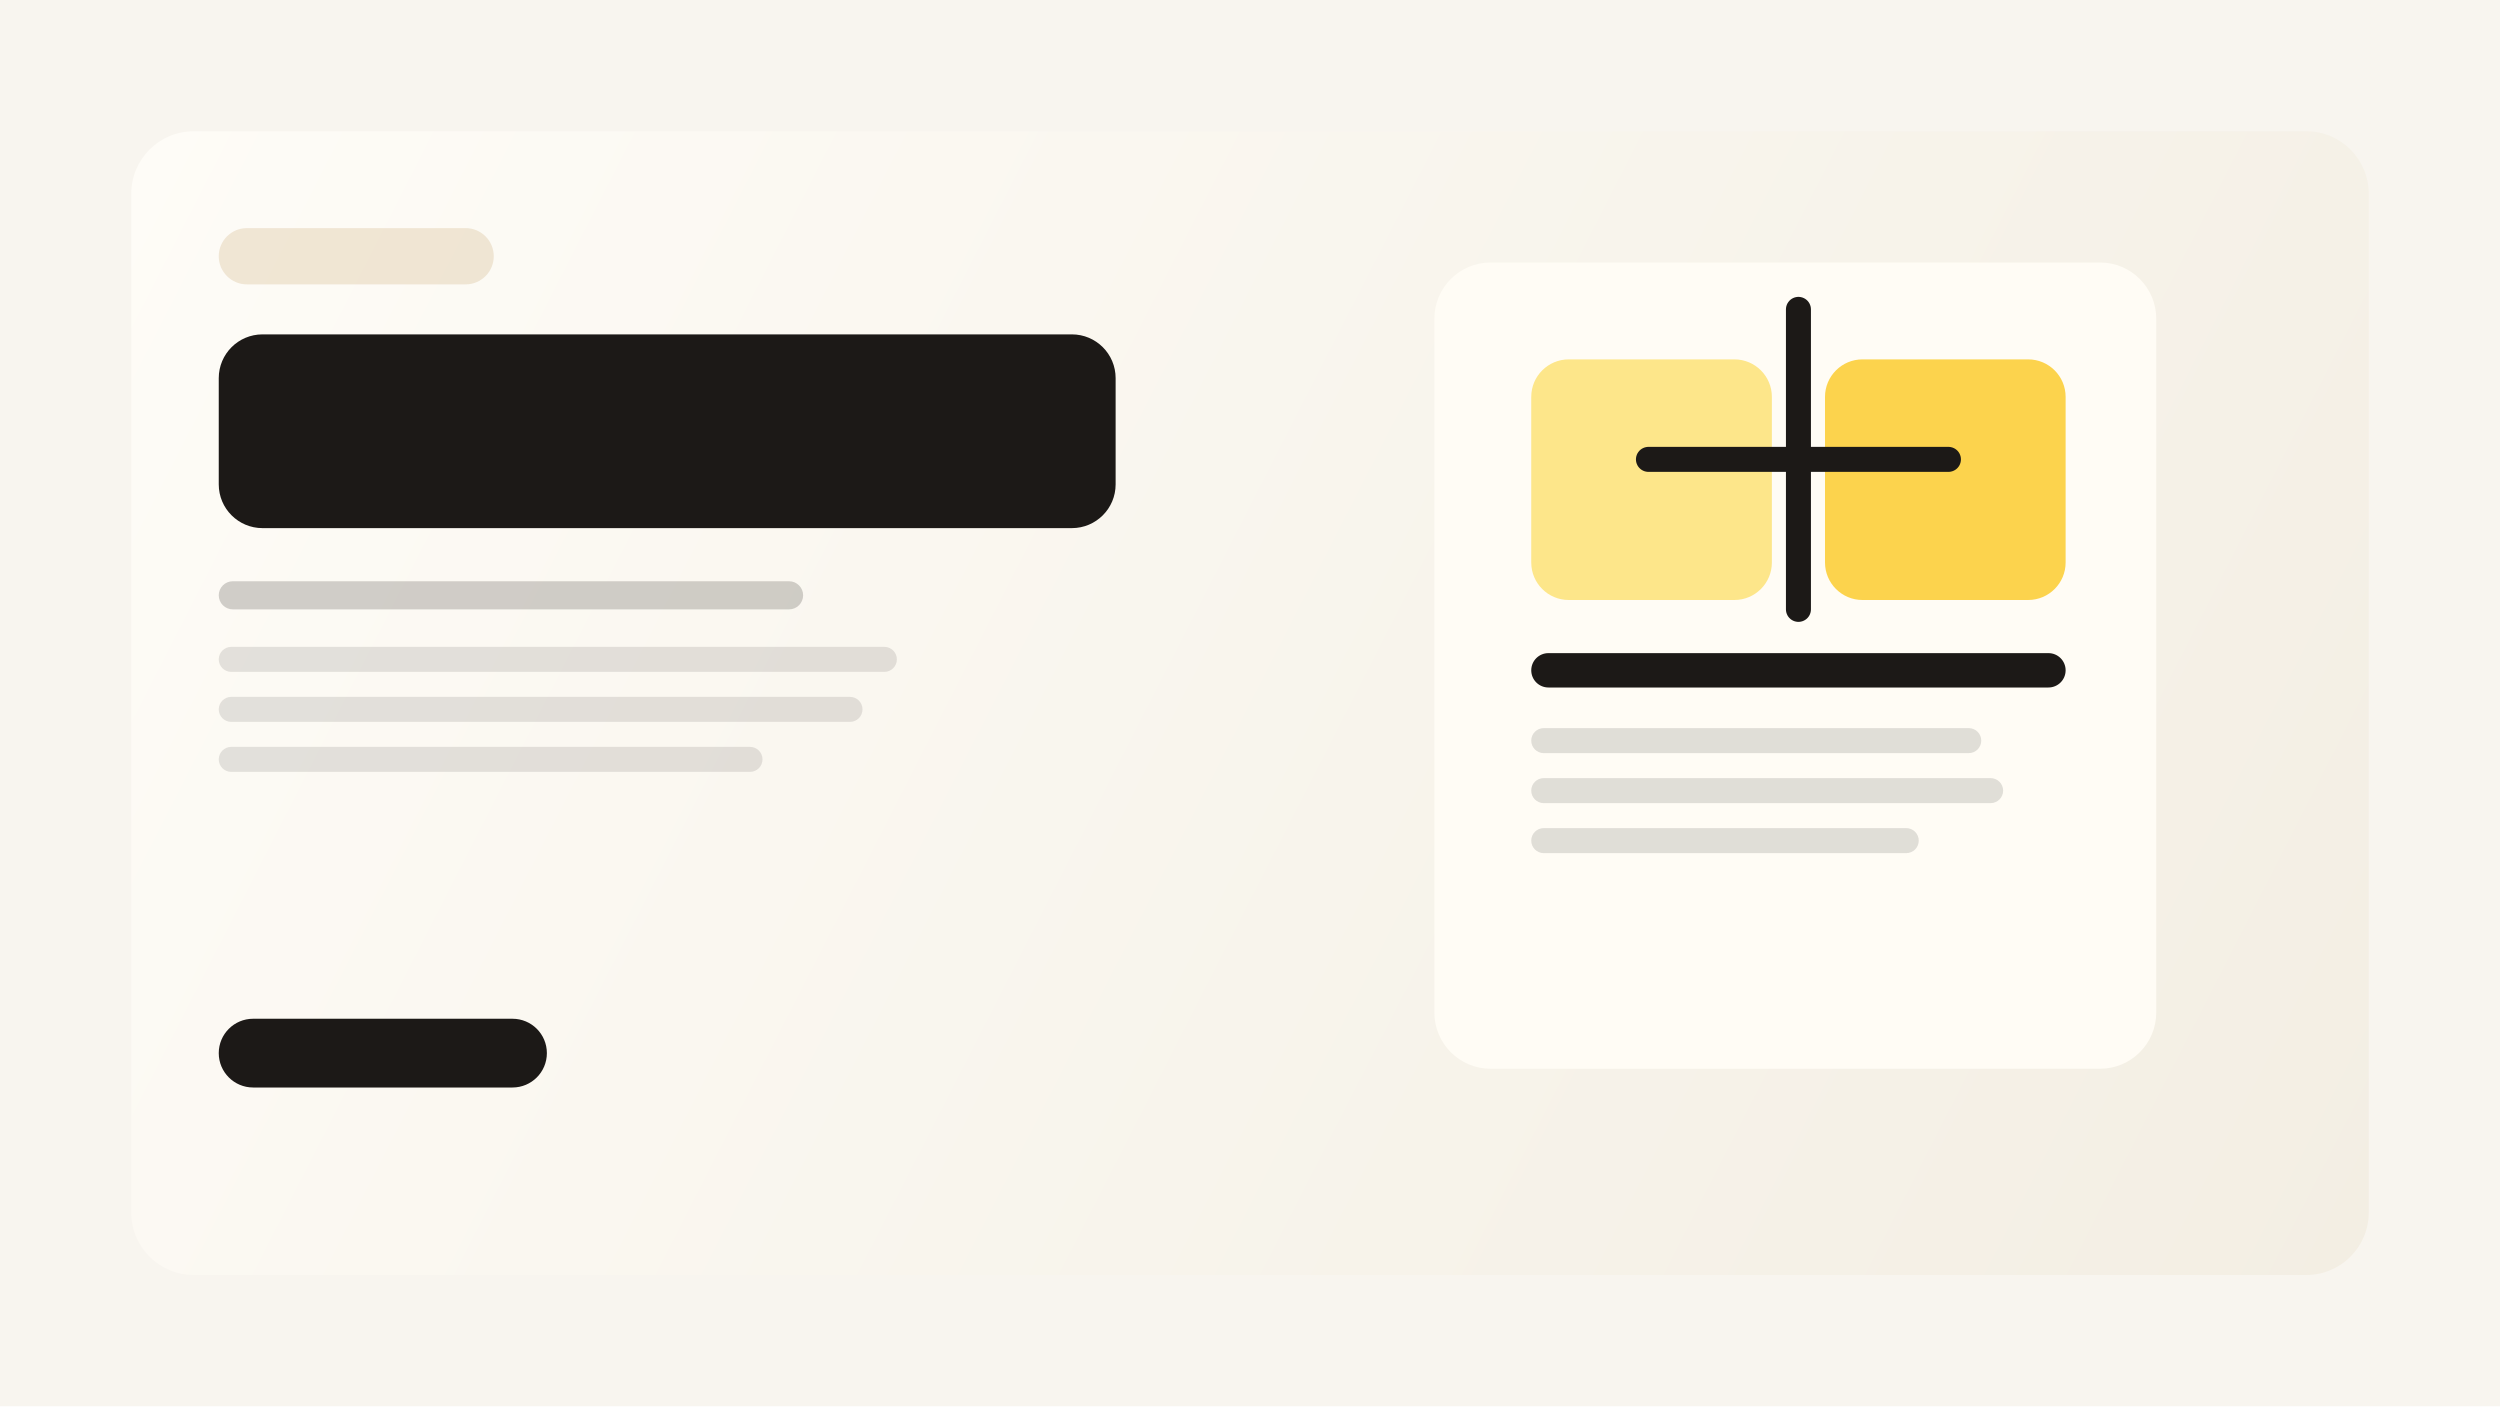
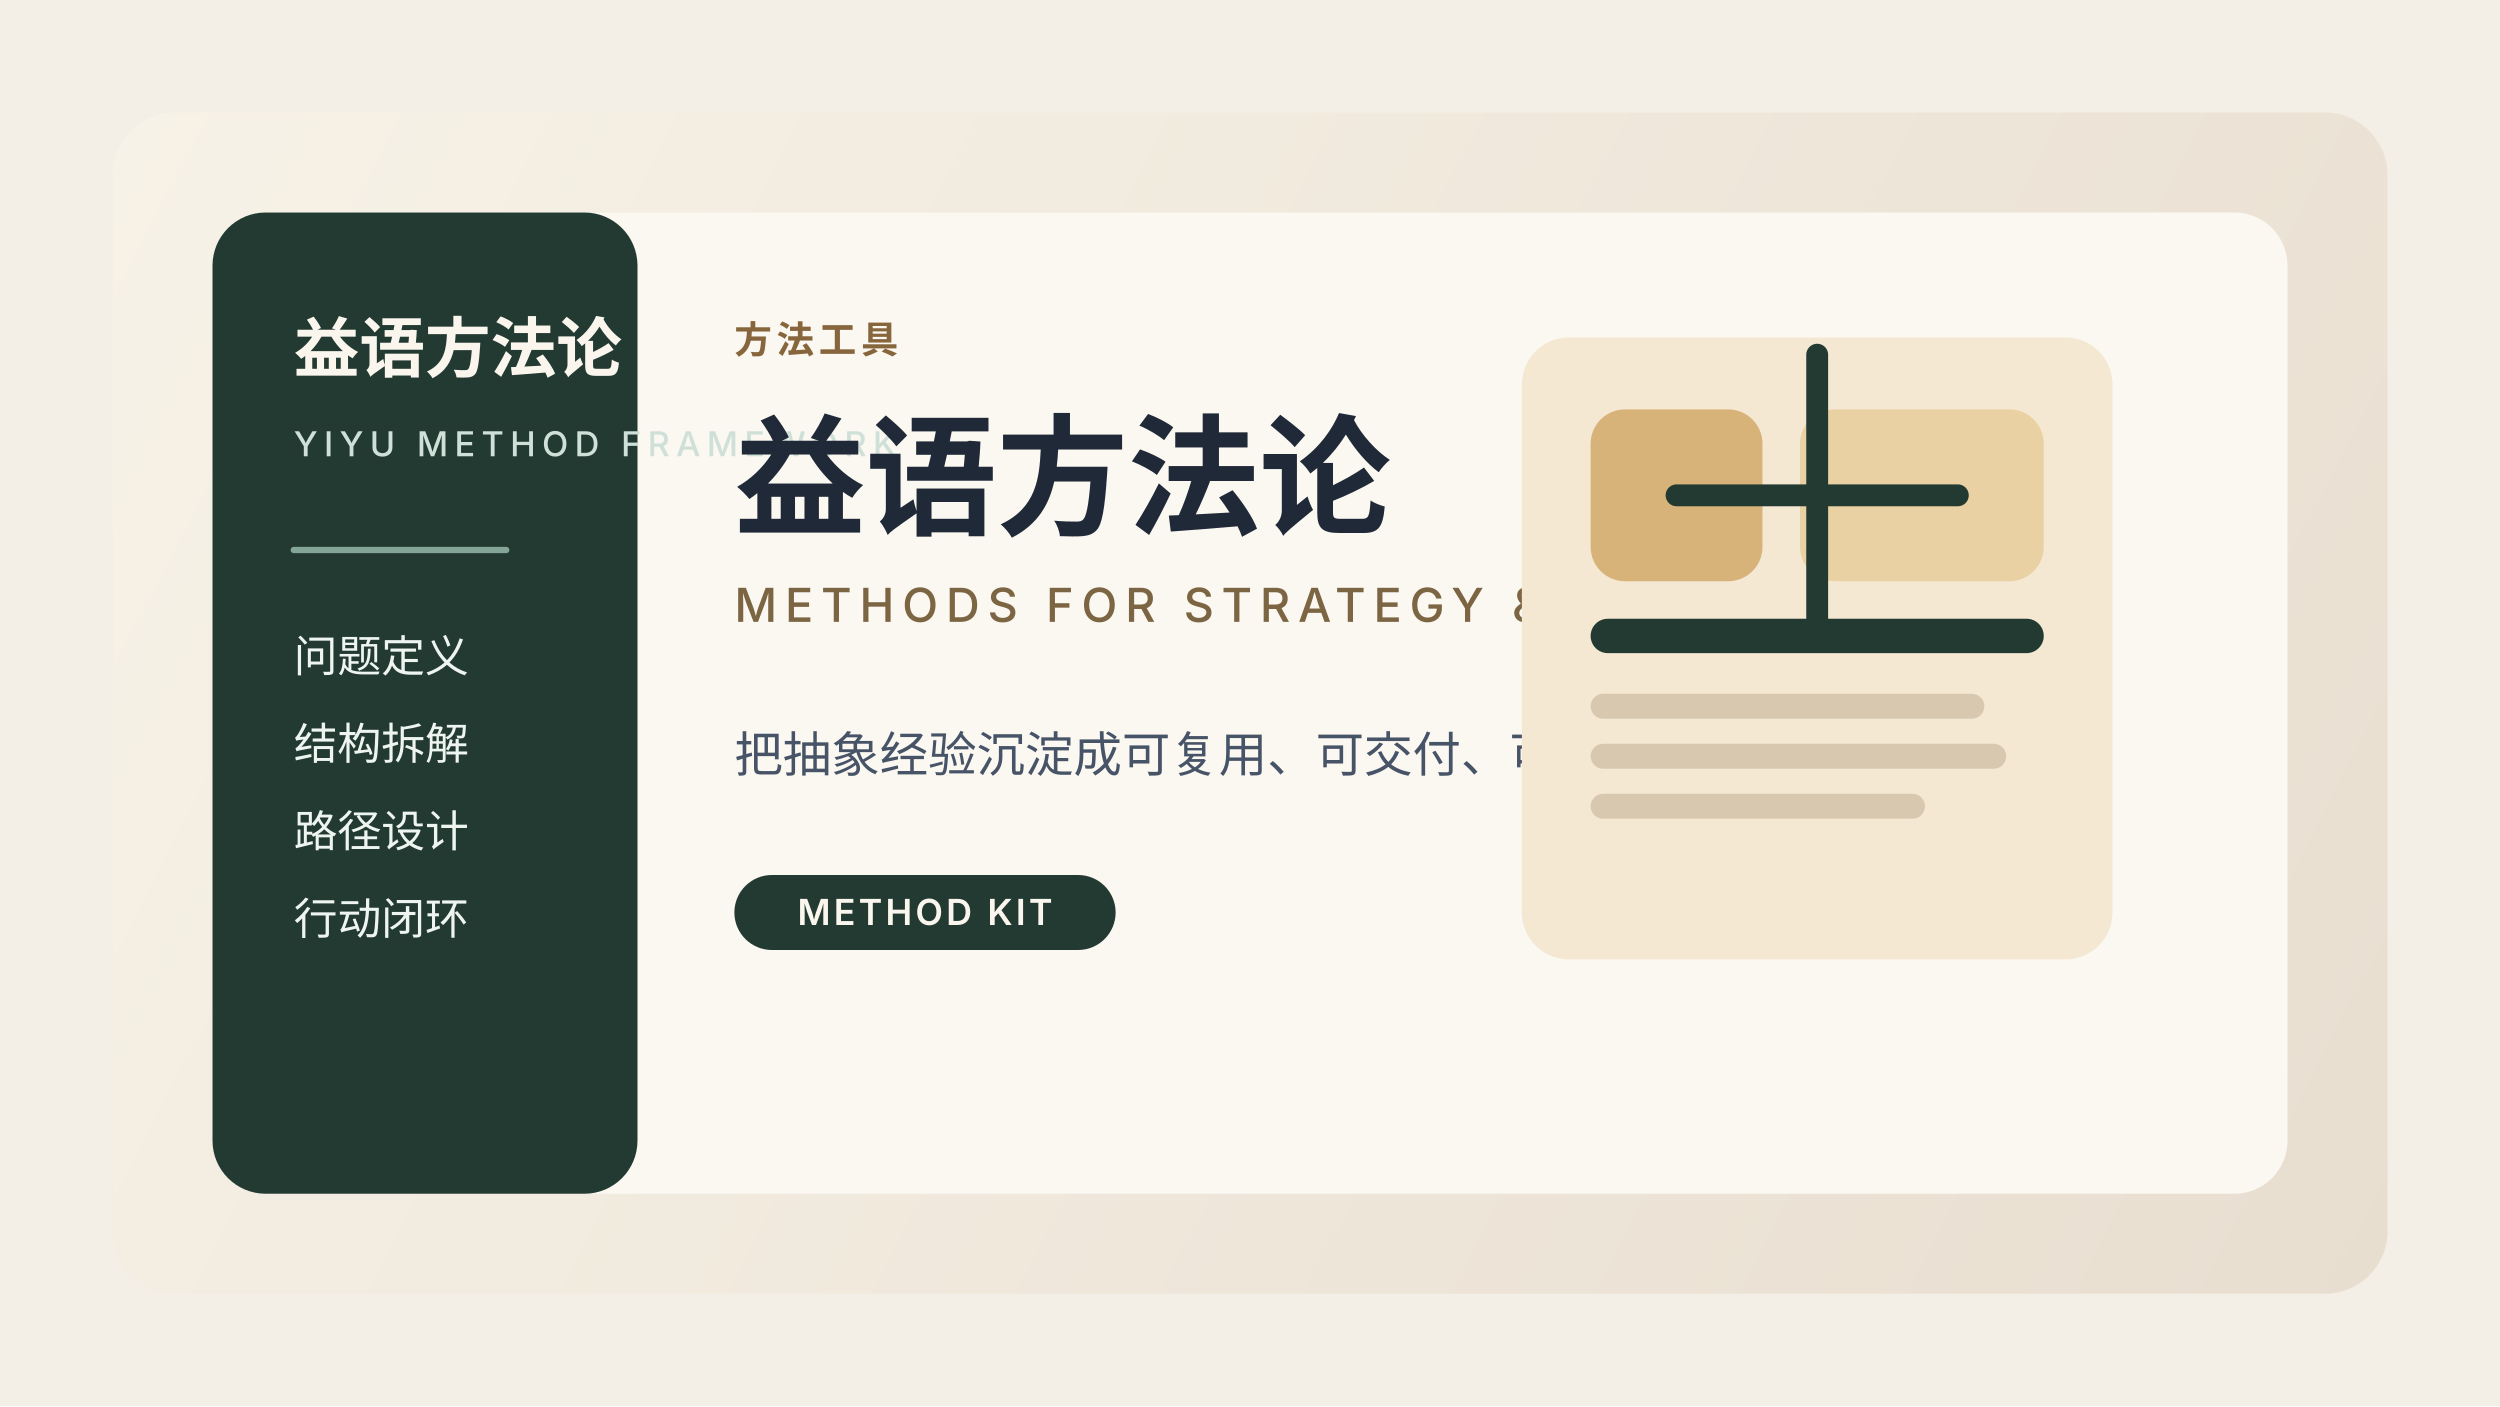
<svg xmlns="http://www.w3.org/2000/svg" width="1600" height="900" viewBox="0 0 1600 900" fill="none">
-   <rect width="1600" height="900" fill="#F8F5EF" />
-   <rect x="84" y="84" width="1432" height="732" rx="40" fill="url(#panel)" />
-   <rect x="140" y="146" width="176" height="36" rx="18" fill="#A16207" fill-opacity="0.14" />
-   <rect x="140" y="214" width="574" height="124" rx="28" fill="#1C1917" />
-   <rect x="140" y="372" width="374" height="18" rx="9" fill="#44403C" fill-opacity="0.24" />
-   <rect x="140" y="414" width="434" height="16" rx="8" fill="#44403C" fill-opacity="0.14" />
-   <rect x="140" y="446" width="412" height="16" rx="8" fill="#44403C" fill-opacity="0.14" />
-   <rect x="140" y="478" width="348" height="16" rx="8" fill="#44403C" fill-opacity="0.14" />
-   <rect x="918" y="168" width="462" height="516" rx="36" fill="#FFFCF5" />
-   <rect x="980" y="230" width="154" height="154" rx="24" fill="#FDE68A" />
-   <rect x="1168" y="230" width="154" height="154" rx="24" fill="#FCD34D" />
-   <rect x="980" y="418" width="342" height="22" rx="11" fill="#1C1917" />
-   <rect x="980" y="466" width="288" height="16" rx="8" fill="#57534E" fill-opacity="0.18" />
-   <rect x="980" y="498" width="302" height="16" rx="8" fill="#57534E" fill-opacity="0.18" />
-   <rect x="980" y="530" width="248" height="16" rx="8" fill="#57534E" fill-opacity="0.18" />
-   <path d="M1055 294H1247" stroke="#1C1917" stroke-width="16" stroke-linecap="round" />
-   <path d="M1151 198V390" stroke="#1C1917" stroke-width="16" stroke-linecap="round" />
-   <rect x="140" y="652" width="210" height="44" rx="22" fill="#1C1917" />
+   <rect width="1600" height="900" fill="#F3EFE7" />
+   <rect x="72" y="72" width="1456" height="756" rx="40" fill="url(#bg)" />
+   <rect x="136" y="136" width="1328" height="628" rx="34" fill="#FBF8F1" />
+   <rect x="136" y="136" width="272" height="628" rx="34" fill="#233A32" />
+   <text x="188" y="238" fill="#FAF6EE" font-size="42" font-family="'PingFang SC','Microsoft YaHei','Noto Sans SC',sans-serif" font-weight="700">益语方法论</text>
+   <text x="188" y="292" fill="#CFE0D8" font-size="22" font-family="Inter,'Helvetica Neue',Arial,sans-serif" font-weight="500" letter-spacing="4">YIYU METHOD FRAMEWORK</text>
+   <line x1="188" y1="352" x2="324" y2="352" stroke="#84A698" stroke-width="4" stroke-linecap="round" />
+   <text x="188" y="430" fill="#EEF5F1" font-size="28" font-family="'PingFang SC','Microsoft YaHei','Noto Sans SC',sans-serif" font-weight="500">问题定义</text>
+   <text x="188" y="486" fill="#EEF5F1" font-size="28" font-family="'PingFang SC','Microsoft YaHei','Noto Sans SC',sans-serif" font-weight="500">结构拆解</text>
+   <text x="188" y="542" fill="#EEF5F1" font-size="28" font-family="'PingFang SC','Microsoft YaHei','Noto Sans SC',sans-serif" font-weight="500">路径设计</text>
+   <text x="188" y="598" fill="#EEF5F1" font-size="28" font-family="'PingFang SC','Microsoft YaHei','Noto Sans SC',sans-serif" font-weight="500">行动闭环</text>
+   <text x="470" y="226" fill="#87663E" font-size="24" font-family="'PingFang SC','Microsoft YaHei','Noto Sans SC',sans-serif" font-weight="600" letter-spacing="3">方法工具</text>
+   <text x="470" y="336" fill="#1F2937" font-size="84" font-family="'PingFang SC','Microsoft YaHei','Noto Sans SC',sans-serif" font-weight="700">益语方法论</text>
+   <text x="470" y="398" fill="#7C6542" font-size="30" font-family="Inter,'Helvetica Neue',Arial,sans-serif" font-weight="500" letter-spacing="5">METHODS FOR STRATEGY &amp; EXECUTION</text>
+   <text x="470" y="494" fill="#475467" font-size="31" font-family="'PingFang SC','Microsoft YaHei','Noto Sans SC',sans-serif" font-weight="500">把抽象经验沉淀成可复用、可交付、可协作的方法工具</text>
+   <rect x="470" y="560" width="244" height="48" rx="24" fill="#233A32" />
+   <text x="592" y="592" text-anchor="middle" fill="#FAF6EE" font-size="23" font-family="Inter,'Helvetica Neue',Arial,sans-serif" font-weight="600" letter-spacing="2">METHOD KIT</text>
+   <rect x="974" y="216" width="378" height="398" rx="30" fill="#F4E8D3" />
+   <rect x="1018" y="262" width="110" height="110" rx="22" fill="#D7B37A" />
+   <rect x="1152" y="262" width="156" height="110" rx="22" fill="#E9D1A3" />
+   <rect x="1018" y="396" width="290" height="22" rx="11" fill="#233A32" />
+   <rect x="1018" y="444" width="252" height="16" rx="8" fill="#8F7758" fill-opacity="0.28" />
+   <rect x="1018" y="476" width="266" height="16" rx="8" fill="#8F7758" fill-opacity="0.28" />
+   <rect x="1018" y="508" width="214" height="16" rx="8" fill="#8F7758" fill-opacity="0.28" />
+   <path d="M1073 317H1253" stroke="#233A32" stroke-width="14" stroke-linecap="round" />
+   <path d="M1163 227V407" stroke="#233A32" stroke-width="14" stroke-linecap="round" />
  <defs>
-     <linearGradient id="panel" x1="84" y1="84" x2="1516" y2="816" gradientUnits="userSpaceOnUse">
-       <stop stop-color="#FEFCF7" />
-       <stop offset="1" stop-color="#F3EEE3" />
+     <linearGradient id="bg" x1="72" y1="72" x2="1528" y2="828" gradientUnits="userSpaceOnUse">
+       <stop stop-color="#F7F2E7" />
+       <stop offset="1" stop-color="#E8DED0" />
    </linearGradient>
  </defs>
</svg>
